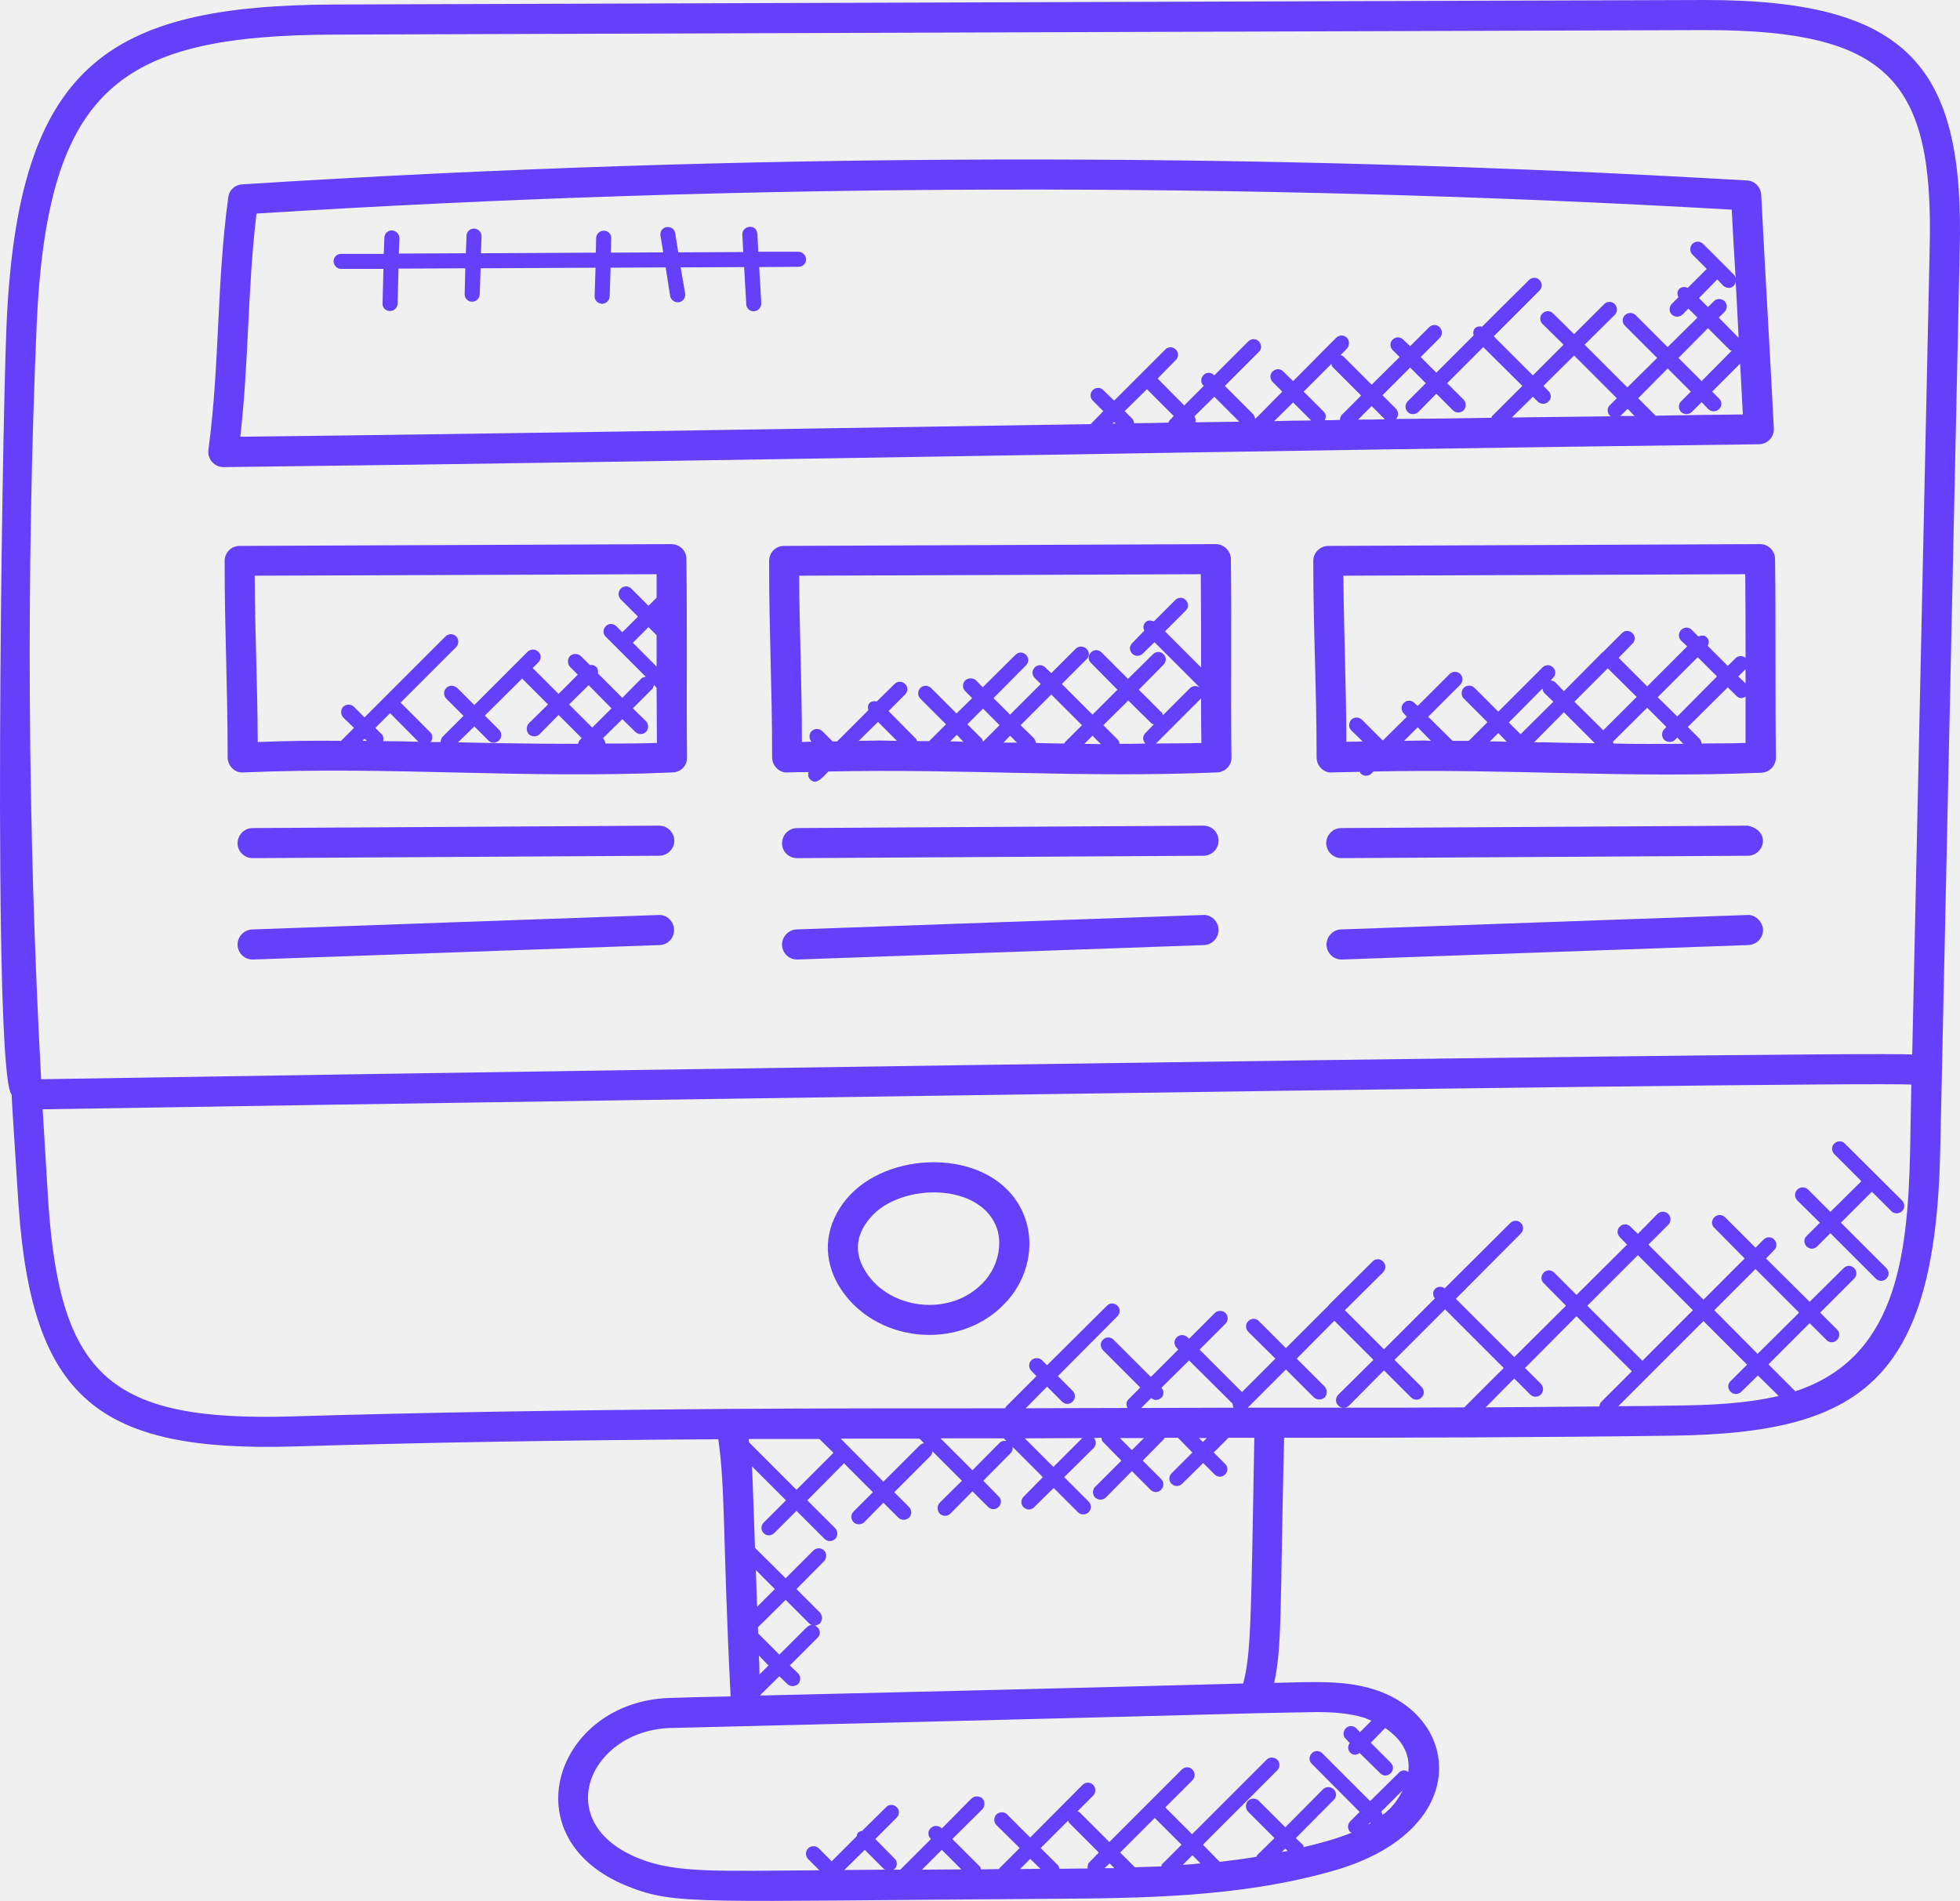
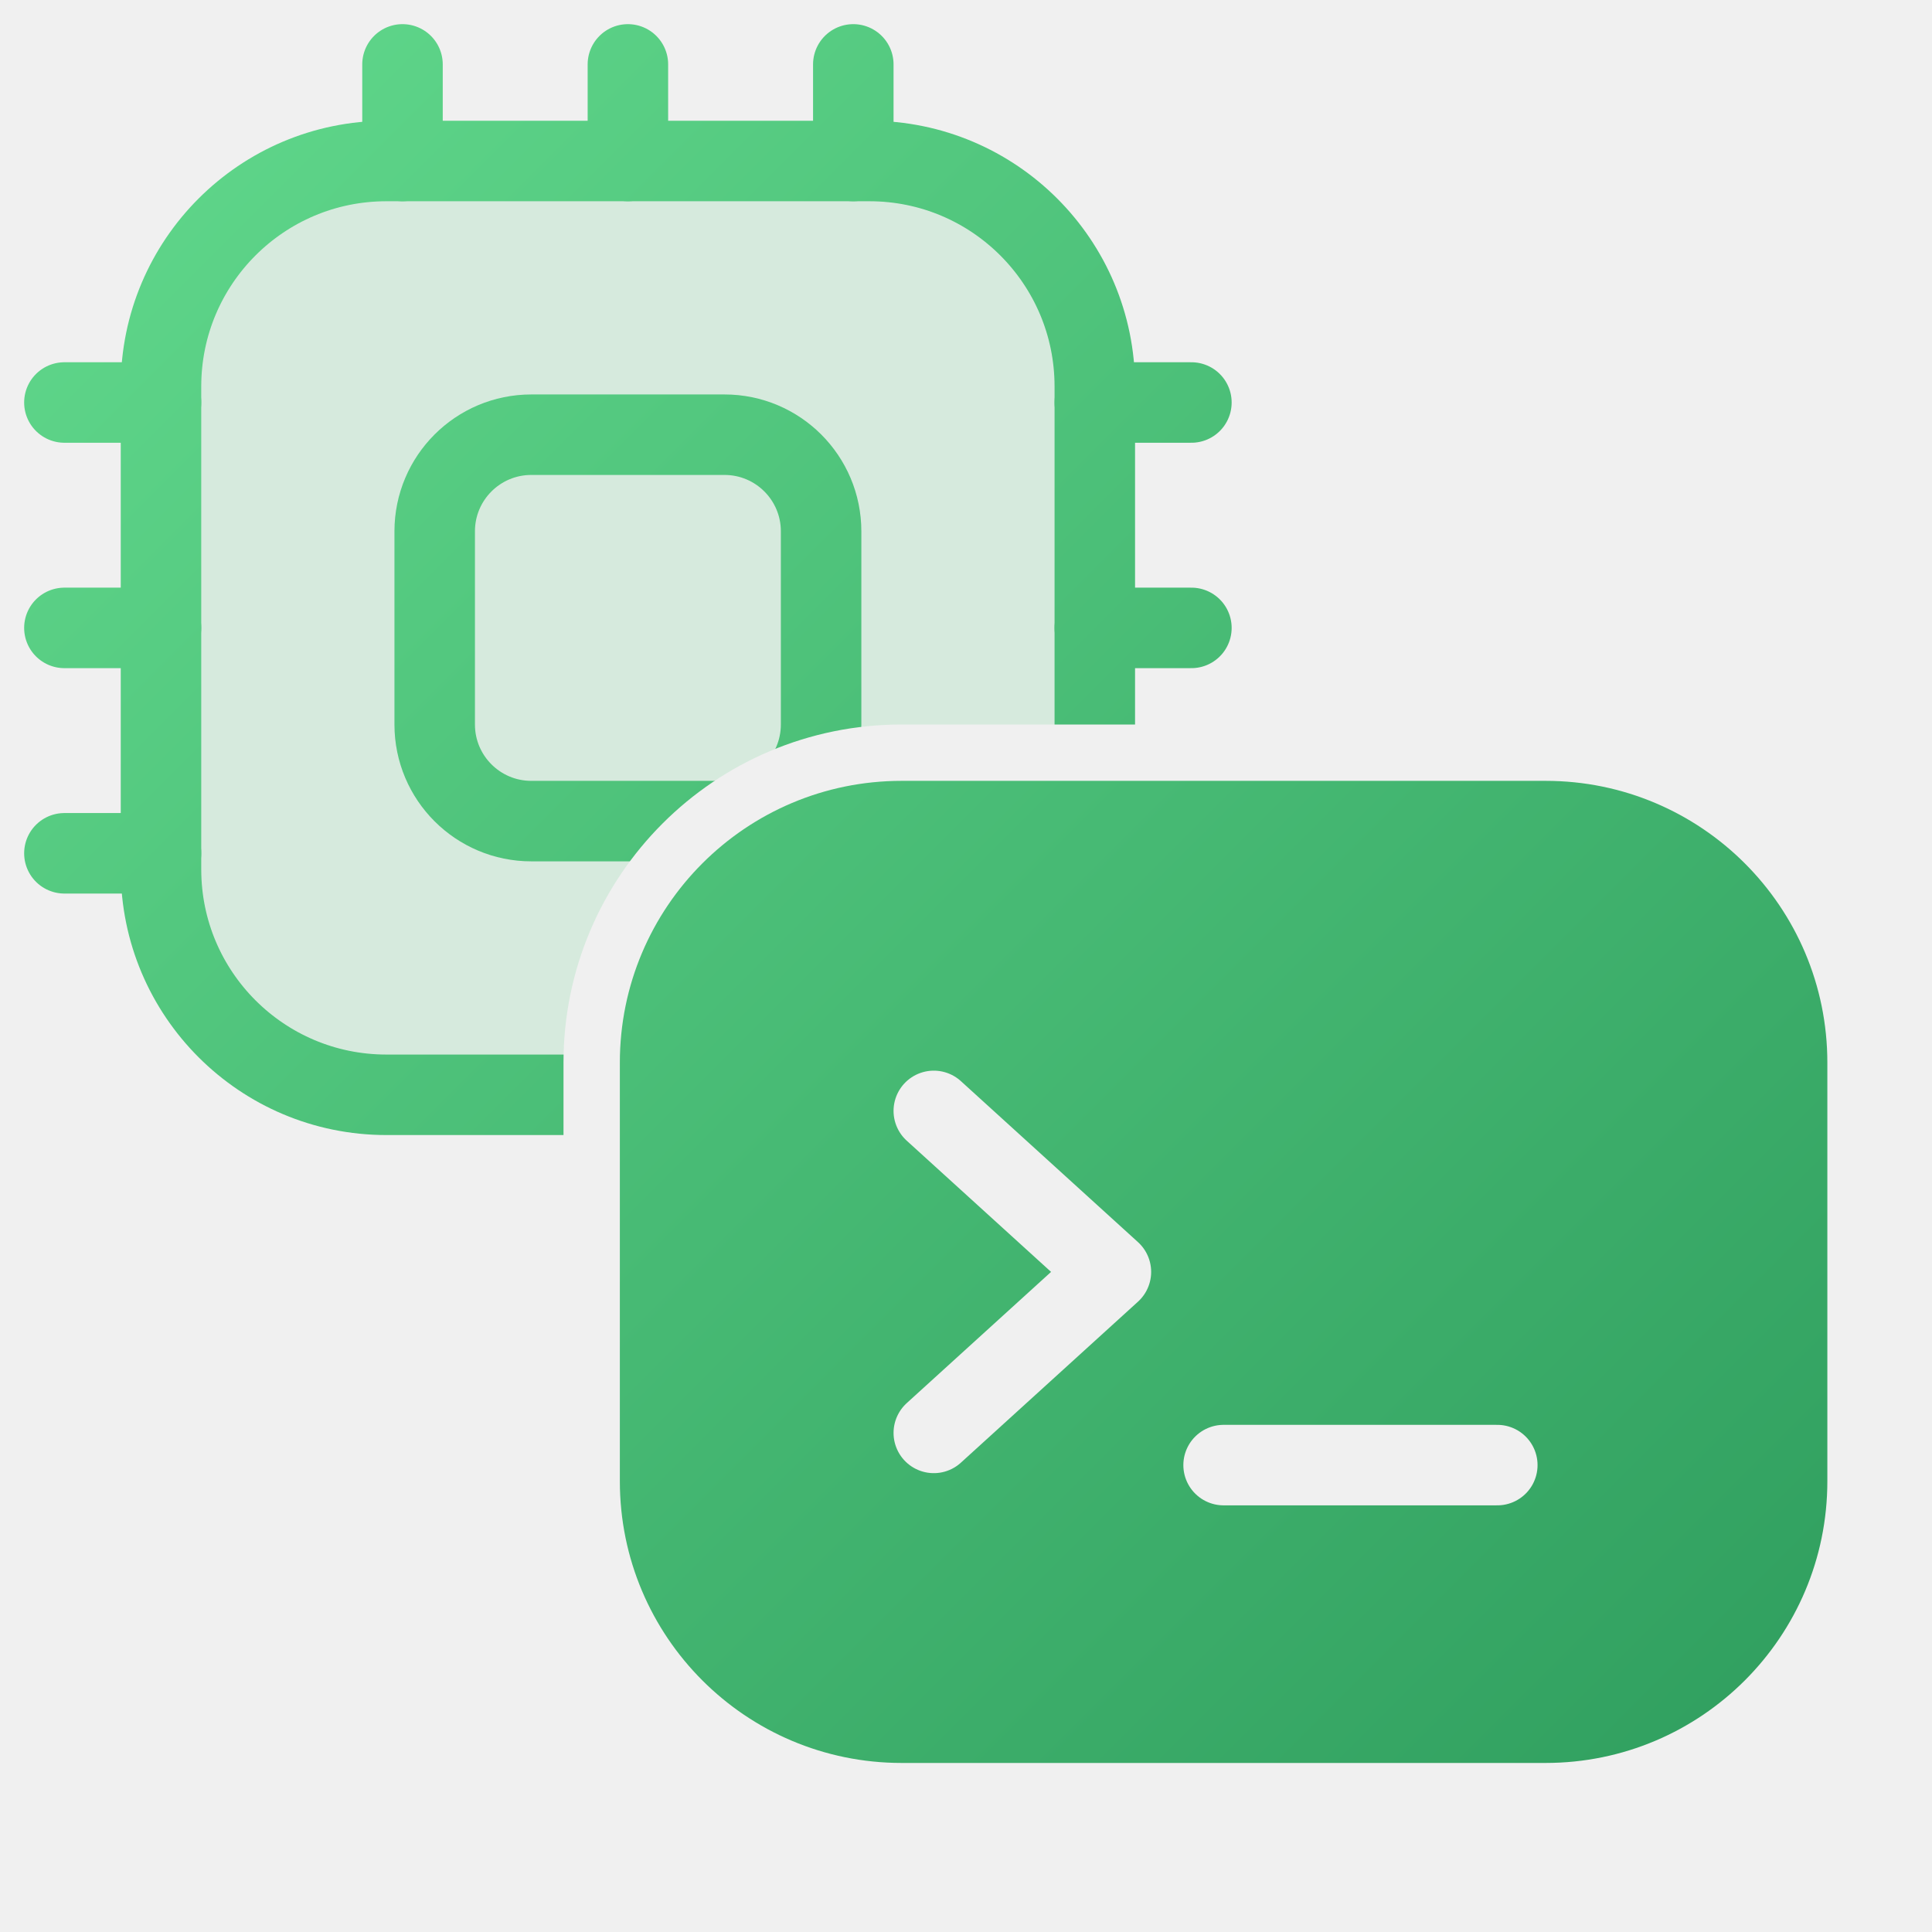
- <svg xmlns="http://www.w3.org/2000/svg" width="100" height="97" viewBox="0 0 100 97" fill="none">
-   <path d="M95.705 65.244L93.387 62.926L92.712 63.601C92.559 63.755 92.328 63.755 92.175 63.601C92.021 63.448 92.021 63.202 92.175 63.064L92.85 62.389L91.699 61.253C91.546 61.1 91.546 60.854 91.699 60.701C91.853 60.547 92.098 60.547 92.252 60.701L93.387 61.836L94.968 60.271L93.587 58.89C93.433 58.736 93.433 58.49 93.587 58.352C93.74 58.199 93.986 58.199 94.124 58.352L97.04 61.253C97.194 61.407 97.194 61.652 97.04 61.806C96.887 61.944 96.641 61.944 96.503 61.806L95.505 60.808L93.924 62.389L96.242 64.706C96.395 64.86 96.395 65.106 96.242 65.244C96.104 65.397 95.858 65.397 95.705 65.244Z" fill="#6440FB" />
-   <path d="M89.152 46.688C89.535 46.657 89.919 47.01 89.95 47.425C89.965 47.855 89.628 48.208 89.198 48.223L68.463 48.96H68.448C68.033 48.96 67.696 48.637 67.68 48.223C67.665 47.809 67.987 47.44 68.417 47.425L89.152 46.688Z" fill="#6440FB" />
-   <path d="M73.005 37.802L72.33 37.111L71.639 37.802C71.977 37.802 72.33 37.786 72.667 37.786C72.775 37.786 72.897 37.802 73.005 37.802ZM89.059 34.87C89.059 34.64 89.059 34.394 89.059 34.149L88.69 34.517L89.059 34.87ZM86.71 37.694C86.772 37.771 86.803 37.848 86.818 37.94C87.555 37.924 88.291 37.94 89.059 37.909C89.059 37.142 89.059 36.359 89.059 35.545C88.905 35.638 88.767 35.668 88.598 35.515L88.153 35.07L86.112 37.096L86.71 37.694ZM86.618 33.535L84.577 35.576L85.575 36.559L87.601 34.517L86.618 33.535ZM82.321 37.94C83.487 37.971 84.685 37.955 85.882 37.955L85.575 37.633L85.452 37.756C85.314 37.894 85.068 37.894 84.915 37.756C84.761 37.602 84.761 37.357 84.915 37.203L85.022 37.096L84.04 36.113L82.29 37.848C82.306 37.878 82.321 37.909 82.321 37.94ZM82.029 34.103L80.326 35.806L81.799 37.264L83.503 35.561L82.029 34.103ZM79.789 36.344L78.269 37.878H78.898C79.712 37.909 80.541 37.909 81.37 37.924L79.789 36.344ZM76.873 37.848L76.443 37.403L76.013 37.832C76.305 37.832 76.596 37.832 76.873 37.848ZM89.872 39.428C82.92 39.72 77.026 39.214 70.073 39.367L69.966 39.475C69.889 39.551 69.797 39.582 69.69 39.582C69.598 39.582 69.506 39.551 69.429 39.475C69.398 39.444 69.398 39.413 69.383 39.383C68.907 39.398 68.447 39.398 67.971 39.413C67.572 39.459 67.173 39.106 67.173 38.646C67.173 34.87 67.004 32.399 67.004 28.624C67.004 28.194 67.357 27.856 67.771 27.856L89.796 27.764C90.225 27.764 90.563 28.102 90.563 28.532C90.609 31.724 90.563 35.515 90.609 38.646C90.609 39.06 90.287 39.413 89.872 39.428ZM76.98 36.865L77.579 37.464L79.251 35.806L78.791 35.361C78.73 35.3 78.714 35.223 78.699 35.131L76.98 36.865ZM76.443 36.313L78.699 34.057C78.837 33.903 79.083 33.903 79.236 34.057C79.39 34.21 79.39 34.441 79.236 34.594L79.113 34.717C79.19 34.732 79.282 34.747 79.344 34.809L79.789 35.269L81.753 33.289H81.769L82.751 32.307C82.889 32.154 83.135 32.154 83.288 32.307C83.441 32.461 83.441 32.691 83.288 32.844L82.582 33.566L84.04 35.024L86.081 32.982L85.774 32.691C85.621 32.537 85.621 32.292 85.774 32.138C85.928 31.985 86.173 31.985 86.311 32.138L86.649 32.476C86.803 32.415 86.971 32.399 87.079 32.522C87.202 32.645 87.202 32.814 87.125 32.952L88.153 33.98L88.552 33.581C88.69 33.443 88.905 33.443 89.059 33.566C89.059 32.123 89.059 30.68 89.043 29.299L68.539 29.376C68.569 32.507 68.677 34.732 68.692 37.848C68.968 37.848 69.245 37.848 69.521 37.832L68.938 37.264C68.8 37.126 68.8 36.881 68.938 36.727C69.091 36.574 69.337 36.574 69.49 36.727L70.549 37.786L71.777 36.574L71.624 36.405C71.47 36.252 71.47 36.021 71.624 35.868C71.777 35.714 72.007 35.714 72.161 35.868L72.33 36.021L73.957 34.394C74.11 34.241 74.356 34.241 74.509 34.394C74.647 34.533 74.647 34.778 74.509 34.932L72.867 36.574L74.11 37.802H74.939L75.89 36.85L74.678 35.638C74.54 35.499 74.54 35.254 74.678 35.1C74.831 34.947 75.077 34.947 75.23 35.1L76.443 36.313Z" fill="#6440FB" />
-   <path d="M89.166 42.13C89.55 42.191 89.934 42.468 89.949 42.897C89.949 43.312 89.596 43.665 89.182 43.665L68.447 43.787H68.431C68.017 43.787 67.679 43.45 67.664 43.035C67.664 42.606 68.002 42.253 68.431 42.253L89.166 42.13Z" fill="#6440FB" />
-   <path d="M61.403 42.13C61.833 42.13 62.17 42.468 62.17 42.897C62.17 43.312 61.833 43.665 61.403 43.665L40.668 43.787C40.238 43.787 39.9 43.45 39.9 43.035C39.9 42.606 40.238 42.253 40.668 42.253L61.403 42.13Z" fill="#6440FB" />
-   <path d="M47.636 59.304C49.692 59.304 51.703 60.255 52.347 62.297C52.762 63.632 52.424 65.182 51.442 66.318C51.304 66.471 51.166 66.609 51.028 66.748C48.511 69.05 44.244 68.344 42.678 65.397C41.942 63.985 42.126 62.435 43.215 61.146C44.228 59.949 45.947 59.304 47.636 59.304ZM44.044 64.676C45.195 66.855 48.572 67.3 50.276 65.32C50.736 64.783 50.981 64.093 50.981 63.432C50.981 63.202 50.951 62.972 50.889 62.757C50.122 60.302 45.917 60.332 44.397 62.143C43.523 63.156 43.722 64.077 44.044 64.676Z" fill="#6440FB" />
-   <path d="M44.796 36.835L43.814 37.802C44.167 37.802 44.535 37.786 44.888 37.786C45.18 37.786 45.471 37.802 45.763 37.802L44.796 36.835ZM55.739 37.541L55.325 37.955C55.616 37.955 55.877 37.971 56.169 37.971L55.739 37.541ZM52.071 37.004L52.746 37.663C52.808 37.74 52.838 37.832 52.854 37.909C53.33 37.924 53.805 37.94 54.297 37.94C54.312 37.924 54.312 37.894 54.327 37.878L55.202 37.004L53.636 35.438L52.071 37.004ZM51.534 37.541L51.196 37.894H51.887L51.534 37.541ZM50.153 36.159L49.355 36.958L50.076 37.679C50.122 37.725 50.137 37.786 50.153 37.848L50.997 37.004L50.153 36.159ZM48.817 37.495L48.48 37.832C48.71 37.832 48.925 37.832 49.155 37.848L48.817 37.495ZM61.264 35.653L58.978 37.94C59.745 37.924 60.497 37.94 61.295 37.909C61.28 37.172 61.28 36.405 61.28 35.622C61.28 35.638 61.28 35.638 61.264 35.653ZM62.093 39.413C55.141 39.705 49.232 39.214 42.264 39.367C41.941 39.689 41.65 40.089 41.328 39.766C41.22 39.659 41.22 39.521 41.251 39.398C40.898 39.398 40.545 39.398 40.192 39.413C39.808 39.459 39.394 39.106 39.394 38.646C39.394 34.886 39.24 32.553 39.24 28.624C39.24 28.194 39.578 27.856 39.992 27.856L62.032 27.764C62.446 27.764 62.784 28.102 62.799 28.516C62.845 31.724 62.784 35.515 62.83 38.646C62.845 39.06 62.508 39.398 62.093 39.413ZM57.566 35.745L56.292 37.004L57.028 37.74C57.09 37.802 57.105 37.878 57.12 37.955C57.55 37.955 58.011 37.955 58.44 37.94C58.287 37.786 58.287 37.556 58.44 37.403L58.87 36.958C58.824 36.942 58.778 36.942 58.732 36.896L57.566 35.745ZM55.739 36.466L57.013 35.193L55.662 33.827C55.54 33.719 55.509 33.55 55.586 33.397C55.601 33.366 55.632 33.32 55.662 33.289C55.816 33.136 56.046 33.136 56.2 33.289L57.55 34.64L58.824 33.382C58.978 33.228 59.223 33.228 59.361 33.382C59.515 33.52 59.515 33.765 59.361 33.919L58.103 35.193L59.269 36.359C59.315 36.405 59.315 36.451 59.331 36.497L60.727 35.1C60.865 34.978 61.065 34.978 61.218 35.085L58.901 32.768L58.302 33.351C58.149 33.504 57.919 33.504 57.765 33.351C57.612 33.197 57.612 32.967 57.765 32.814L58.379 32.184C58.318 32.046 58.318 31.877 58.44 31.755C58.548 31.632 58.717 31.647 58.87 31.709L59.96 30.619C60.113 30.465 60.359 30.465 60.497 30.619C60.651 30.772 60.651 31.003 60.497 31.156L59.438 32.215L61.28 34.057C61.28 32.43 61.28 30.788 61.264 29.299L40.775 29.376C40.79 32.507 40.913 34.732 40.913 37.863C41.082 37.848 41.251 37.848 41.404 37.848C41.266 37.694 41.266 37.449 41.404 37.31C41.558 37.157 41.803 37.157 41.957 37.31L42.479 37.832H42.709L44.305 36.236C44.259 36.113 44.274 35.975 44.366 35.868C44.474 35.776 44.612 35.76 44.735 35.791L45.64 34.901C45.794 34.747 46.024 34.747 46.178 34.901C46.331 35.039 46.331 35.285 46.178 35.438L45.333 36.282L46.73 37.694C46.776 37.725 46.761 37.771 46.791 37.817H47.405L48.265 36.958L46.96 35.653C46.807 35.499 46.807 35.254 46.96 35.1C47.114 34.947 47.344 34.962 47.497 35.1L48.802 36.405L49.6 35.622L49.247 35.269C49.093 35.116 49.093 34.87 49.247 34.717C49.401 34.579 49.646 34.579 49.8 34.717L50.137 35.07L51.81 33.412C51.964 33.259 52.194 33.259 52.347 33.412C52.501 33.566 52.501 33.796 52.347 33.949L50.69 35.622L51.534 36.466L53.099 34.901L52.792 34.594C52.639 34.441 52.639 34.21 52.792 34.057C52.946 33.903 53.176 33.903 53.33 34.057L53.636 34.348L54.88 33.105C55.033 32.952 55.279 32.952 55.432 33.105C55.509 33.182 55.555 33.274 55.555 33.382C55.555 33.474 55.509 33.581 55.432 33.642L54.174 34.901L55.739 36.466Z" fill="#6440FB" />
-   <path d="M61.371 46.688C61.801 46.657 62.154 47.01 62.17 47.425C62.185 47.855 61.847 48.208 61.433 48.223L40.698 48.96C40.683 48.96 40.683 48.96 40.667 48.96C40.253 48.96 39.915 48.637 39.9 48.223C39.885 47.809 40.222 47.44 40.637 47.425L61.371 46.688Z" fill="#6440FB" />
-   <path d="M33.654 48.223L12.919 48.96C12.919 48.96 12.903 48.96 12.888 48.96C12.474 48.96 12.136 48.637 12.121 48.223C12.105 47.809 12.443 47.44 12.873 47.425L33.608 46.688C34.007 46.657 34.375 47.01 34.39 47.425C34.406 47.855 34.083 48.208 33.654 48.223Z" fill="#6440FB" />
-   <path d="M17.4 12.954H19.58L19.61 12.14C19.61 11.925 19.779 11.756 19.994 11.756C20.209 11.772 20.378 11.941 20.378 12.155L20.347 12.938L23.77 12.923L23.8 12.033C23.8 11.833 23.969 11.664 24.184 11.664C24.399 11.664 24.568 11.848 24.568 12.063L24.537 12.923L30.4 12.892L30.415 12.14C30.431 11.925 30.599 11.772 30.799 11.772H30.814C31.029 11.772 31.198 11.956 31.183 12.155L31.167 12.892L33.838 12.877L33.7 12.033C33.654 11.818 33.807 11.618 34.007 11.588C34.237 11.557 34.421 11.695 34.452 11.91L34.605 12.877L37.92 12.861L37.874 11.971C37.859 11.772 38.028 11.588 38.243 11.572C38.488 11.557 38.626 11.726 38.642 11.941L38.688 12.846H40.729C40.944 12.846 41.113 13.015 41.128 13.23C41.128 13.445 40.959 13.614 40.744 13.614L38.734 13.629L38.841 15.471C38.841 15.685 38.688 15.87 38.473 15.885C38.458 15.885 38.458 15.885 38.458 15.885C38.243 15.885 38.074 15.716 38.074 15.517L37.966 13.629L34.728 13.644L34.958 14.979C34.989 15.194 34.835 15.394 34.636 15.425C34.605 15.425 34.59 15.425 34.575 15.425C34.39 15.425 34.221 15.286 34.191 15.102L33.961 13.644L31.152 13.66L31.106 15.133C31.091 15.332 30.922 15.501 30.722 15.501H30.707C30.492 15.486 30.323 15.317 30.338 15.102L30.385 13.66L24.522 13.69L24.476 15.025C24.46 15.24 24.291 15.394 24.092 15.394H24.077C23.862 15.394 23.693 15.21 23.708 14.995L23.739 13.69L20.332 13.706L20.286 15.501C20.27 15.716 20.102 15.87 19.902 15.87C19.887 15.87 19.887 15.87 19.887 15.87C19.672 15.87 19.503 15.685 19.518 15.486L19.564 13.721H17.416H17.4C17.201 13.721 17.032 13.552 17.017 13.337C17.017 13.122 17.185 12.954 17.4 12.954Z" fill="#6440FB" />
-   <path d="M33.086 32L32.288 32.798L33.5 34.011C33.5 33.811 33.5 32.614 33.5 32.415L33.086 32ZM31.751 36.697L30.768 37.663L30.784 37.694C30.845 37.756 30.876 37.848 30.891 37.94C31.766 37.94 32.626 37.94 33.516 37.909C33.516 37.004 33.5 36.052 33.5 35.1L33.362 34.947C33.347 35.024 33.332 35.1 33.27 35.162L32.288 36.144L32.963 36.804C33.101 36.958 33.101 37.203 32.963 37.341C32.81 37.495 32.564 37.495 32.411 37.341L31.751 36.697ZM29.034 35.945L30.216 37.126L31.198 36.144L30.032 34.962L29.034 35.945ZM24.921 37.786L24.2 37.065L23.371 37.878C25.366 37.924 27.407 37.955 29.495 37.955C29.51 37.894 29.525 37.832 29.571 37.771L29.679 37.663L28.497 36.482L27.53 37.464C27.377 37.617 27.131 37.602 26.978 37.464C26.84 37.31 26.84 37.065 26.978 36.911L27.96 35.945L26.64 34.625L24.737 36.512L25.458 37.234C25.612 37.387 25.612 37.633 25.458 37.786C25.305 37.924 25.059 37.94 24.921 37.786ZM18.721 37.802L18.598 37.694L18.49 37.802H18.721ZM19.473 37.464C19.565 37.556 19.58 37.694 19.549 37.817C20.148 37.817 20.746 37.832 21.345 37.848L19.918 36.405C19.902 36.405 19.902 36.39 19.902 36.39L19.15 37.142L19.473 37.464ZM34.329 39.413C26.625 39.751 20.025 39.091 12.428 39.413C11.983 39.459 11.614 39.075 11.614 38.646C11.614 34.87 11.461 32.399 11.461 28.624C11.461 28.194 11.799 27.856 12.228 27.856L34.252 27.764C34.682 27.764 35.02 28.102 35.02 28.516C35.066 31.739 35.02 35.438 35.051 38.646C35.066 39.06 34.744 39.398 34.329 39.413ZM17.508 36.605C17.37 36.451 17.37 36.206 17.508 36.067C17.662 35.914 17.907 35.914 18.061 36.067L18.598 36.605L22.726 32.476C22.88 32.322 23.125 32.322 23.279 32.476C23.417 32.629 23.417 32.86 23.279 33.013L20.424 35.868H20.455L21.959 37.372C22.082 37.51 22.082 37.71 21.974 37.863H22.481C22.481 37.771 22.511 37.663 22.588 37.587L23.647 36.528L22.772 35.653C22.619 35.499 22.619 35.254 22.772 35.1C22.926 34.947 23.171 34.962 23.325 35.1L24.2 35.975L26.916 33.259C27.07 33.105 27.315 33.105 27.469 33.259C27.622 33.397 27.622 33.642 27.469 33.796L27.177 34.087L28.497 35.407L29.479 34.425L29.08 34.026C28.942 33.873 28.942 33.627 29.08 33.474C29.234 33.335 29.479 33.335 29.633 33.474L30.093 33.934C30.201 33.919 30.323 33.934 30.416 34.026C30.508 34.118 30.523 34.241 30.508 34.364L31.751 35.607L32.718 34.625C32.779 34.563 32.856 34.548 32.948 34.533L30.907 32.491C30.753 32.338 30.753 32.108 30.907 31.954C31.045 31.801 31.29 31.801 31.444 31.954L31.751 32.261L32.549 31.463L31.674 30.588C31.521 30.435 31.521 30.189 31.674 30.036C31.812 29.882 32.058 29.882 32.211 30.036L33.086 30.91L33.5 30.496C33.5 30.097 33.5 29.698 33.5 29.299L12.996 29.376C13.011 32.507 13.134 34.732 13.149 37.863C14.715 37.802 15.943 37.786 17.401 37.802L18.061 37.142L17.508 36.605Z" fill="#6440FB" />
-   <path d="M12.889 42.253L33.623 42.13C34.053 42.13 34.391 42.468 34.406 42.897C34.406 43.312 34.053 43.665 33.639 43.665L12.904 43.787C12.889 43.787 12.889 43.787 12.889 43.787C12.474 43.787 12.121 43.45 12.121 43.035C12.121 42.606 12.459 42.253 12.889 42.253Z" fill="#6440FB" />
-   <path d="M69.982 20.72L69.291 21.41C69.752 21.41 70.212 21.41 70.657 21.395L69.982 20.72ZM68.478 21.149L69.445 20.182L67.987 18.724C67.956 18.678 67.941 18.617 67.925 18.571L66.513 19.983L67.541 21.011C67.664 21.134 67.664 21.303 67.588 21.441C67.849 21.441 68.109 21.441 68.37 21.425C68.355 21.333 68.401 21.226 68.478 21.149ZM66.897 21.456L65.976 20.535L65.009 21.487C65.638 21.471 66.268 21.456 66.897 21.456ZM60.942 21.241C61.003 21.349 61.019 21.441 60.988 21.548C61.74 21.533 62.477 21.533 63.229 21.517L61.955 20.244L60.942 21.241ZM57.381 20.98L57.765 21.364C57.826 21.425 57.857 21.517 57.857 21.594C58.44 21.594 59.039 21.579 59.622 21.564C59.637 21.533 59.637 21.471 59.683 21.441L59.883 21.226L58.532 19.875C58.517 19.86 58.532 19.86 58.517 19.86L57.381 20.98ZM56.921 21.61L56.844 21.533L56.752 21.61H56.921ZM87.617 14.258L86.68 15.21L87.141 15.67L87.448 15.363C87.586 15.225 87.831 15.225 87.985 15.363C88.138 15.517 88.138 15.762 87.985 15.916L87.693 16.207L88.706 17.235C88.675 16.698 88.568 14.488 88.553 14.381C88.476 14.734 88.123 14.764 87.923 14.58L87.617 14.258ZM87.141 16.744L85.637 18.264L86.818 19.446L88.353 17.895C88.323 17.88 88.276 17.88 88.246 17.849L87.141 16.744ZM83.58 20.32L84.47 21.211C85.944 21.18 87.448 21.165 88.921 21.149C88.875 20.29 88.829 19.415 88.783 18.555L87.356 19.983L87.709 20.336C87.862 20.489 87.862 20.72 87.709 20.873C87.555 21.026 87.309 21.026 87.156 20.873L86.818 20.52L86.312 21.026C86.158 21.165 85.928 21.165 85.775 21.026C85.621 20.873 85.621 20.627 85.775 20.474L86.266 19.983L85.084 18.801L83.58 20.32ZM83.043 20.858L82.69 21.211C82.674 21.226 82.644 21.226 82.628 21.226H83.396L83.043 20.858ZM76.213 17.159L78.208 19.154L79.774 17.588L78.699 16.529C78.546 16.376 78.546 16.131 78.699 15.992C78.853 15.839 79.098 15.839 79.237 15.992L80.311 17.051L81.846 15.517C81.999 15.363 82.229 15.363 82.383 15.517C82.536 15.67 82.536 15.916 82.383 16.069L80.848 17.588L83.028 19.768L84.547 18.264L82.905 16.622C82.751 16.468 82.751 16.223 82.905 16.084C83.058 15.931 83.304 15.931 83.457 16.084L85.084 17.711L86.603 16.207L86.143 15.747L85.836 16.054C85.683 16.192 85.452 16.192 85.299 16.054C85.145 15.9 85.145 15.655 85.299 15.501L85.637 15.164C85.56 15.025 85.56 14.857 85.683 14.734C85.805 14.626 85.974 14.626 86.112 14.688L87.079 13.721L86.343 12.984C86.204 12.831 86.204 12.601 86.343 12.447C86.496 12.293 86.742 12.293 86.895 12.447L88.476 14.028C88.522 14.074 88.522 14.135 88.553 14.197C88.476 13.03 88.415 11.848 88.353 10.697C63.367 9.27 38.058 9.331 13.087 10.897C12.627 14.703 12.704 18.417 12.259 22.285C25.627 22.131 39.209 21.901 55.647 21.64L56.291 20.98L55.754 20.443C55.601 20.29 55.601 20.059 55.754 19.906C55.908 19.753 56.153 19.753 56.291 19.906L56.844 20.443L59.453 17.834C59.591 17.681 59.837 17.681 59.99 17.834C60.144 17.988 60.144 18.233 59.99 18.371L59.054 19.323H59.069L60.42 20.689L61.418 19.691L61.402 19.676C61.249 19.538 61.249 19.292 61.402 19.139C61.541 18.985 61.786 18.985 61.94 19.139L61.955 19.154L63.689 17.42C63.843 17.266 64.088 17.266 64.226 17.42C64.38 17.573 64.38 17.819 64.226 17.957L62.492 19.691L63.935 21.134C63.996 21.211 64.027 21.287 64.042 21.379L65.424 19.983L64.932 19.492C64.779 19.338 64.779 19.093 64.932 18.954C65.086 18.801 65.331 18.801 65.469 18.954L65.976 19.446L68.171 17.235C68.324 17.082 68.57 17.082 68.723 17.235C68.861 17.389 68.861 17.634 68.723 17.788L68.386 18.126C68.432 18.141 68.493 18.141 68.539 18.187L69.982 19.63L71.409 18.218L71.056 17.865C70.903 17.711 70.903 17.466 71.056 17.328C71.21 17.174 71.44 17.174 71.593 17.328L71.946 17.665L72.913 16.698C73.067 16.545 73.312 16.545 73.45 16.698C73.604 16.852 73.604 17.097 73.45 17.251L72.484 18.218L73.282 19.016L75.185 17.113C75.154 16.99 75.154 16.852 75.261 16.744C75.354 16.652 75.492 16.637 75.615 16.668L78.009 14.289C78.162 14.135 78.408 14.135 78.546 14.289C78.699 14.442 78.699 14.672 78.546 14.826L76.213 17.159ZM76.121 21.241L77.671 19.691L75.676 17.711L73.834 19.553L74.678 20.397C74.816 20.551 74.816 20.781 74.678 20.934C74.525 21.088 74.279 21.088 74.126 20.934L73.282 20.09L72.361 21.026C72.207 21.165 71.962 21.165 71.824 21.026C71.67 20.873 71.67 20.627 71.824 20.474L72.744 19.553L71.946 18.755L70.534 20.167L71.225 20.858C71.363 21.011 71.363 21.241 71.225 21.379C72.852 21.364 74.463 21.349 76.09 21.318C76.106 21.287 76.106 21.257 76.121 21.241ZM77.134 21.303C78.822 21.287 80.51 21.257 82.199 21.241C82.183 21.226 82.153 21.226 82.137 21.211C81.984 21.057 81.984 20.811 82.137 20.673L82.49 20.32L80.311 18.141L78.745 19.691L79.006 19.952C79.16 20.105 79.16 20.351 79.006 20.489C78.853 20.643 78.607 20.643 78.454 20.489L78.208 20.244L77.134 21.303ZM89.734 22.669C63.935 22.976 37.26 23.528 11.414 23.835C11.399 23.835 11.399 23.835 11.399 23.835C10.939 23.835 10.57 23.421 10.632 22.96C11.215 18.648 11.046 14.473 11.645 10.068C11.691 9.7 11.982 9.423 12.351 9.408C37.828 7.781 63.658 7.72 89.136 9.209C89.52 9.224 89.827 9.531 89.857 9.93C90.057 13.905 90.318 18.172 90.502 21.87C90.517 22.3 90.18 22.669 89.734 22.669Z" fill="#6440FB" />
-   <path d="M69.936 93.023L69.905 92.993L69.798 93.1C69.859 93.069 69.89 93.054 69.936 93.023ZM70.458 92.455L70.488 92.471C70.519 92.517 70.519 92.563 70.534 92.609C70.611 92.547 70.703 92.501 70.765 92.425C71.087 92.148 71.363 91.765 71.563 91.35L70.458 92.455ZM65.393 94.497C65.5 94.481 65.592 94.466 65.7 94.451L65.577 94.328L65.393 94.497ZM42.893 73.409L45.072 75.603L46.945 73.731C47.006 73.67 47.083 73.654 47.144 73.639L46.914 73.409C45.563 73.409 44.228 73.409 42.893 73.409ZM44.121 94.389L43.077 95.418L45.195 95.402C45.164 95.387 45.134 95.402 45.103 95.371L44.121 94.389ZM38.212 73.593L40.637 76.018L42.525 74.13L41.803 73.424C40.606 73.424 39.394 73.424 38.197 73.424C38.197 73.486 38.212 73.531 38.212 73.593ZM38.626 81.988L39.532 81.083L38.565 80.116C38.58 80.73 38.611 81.359 38.626 81.988ZM38.688 83.354L39.762 84.428L41.159 83.032C41.251 82.955 41.343 82.909 41.419 82.909C41.373 82.894 41.312 82.878 41.281 82.832L40.084 81.635L38.672 83.032C38.672 83.139 38.672 83.247 38.688 83.354ZM38.749 85.441L39.209 84.981L38.718 84.475C38.734 84.797 38.749 85.119 38.749 85.441ZM54.496 92.9L53.099 94.297L53.974 95.172C54.02 95.218 54.035 95.295 54.051 95.356C54.527 95.356 55.018 95.341 55.493 95.341C55.478 95.218 55.493 95.111 55.586 95.019L56.061 94.527L54.542 93.008C54.511 92.977 54.527 92.947 54.496 92.9ZM52.286 73.393L53.744 74.851L55.217 73.378C54.235 73.378 53.268 73.393 52.286 73.393ZM52.562 94.85L52.04 95.371L53.084 95.356L52.562 94.85ZM47.988 73.393L49.615 75.02L51.012 73.608C51.104 73.531 51.227 73.501 51.35 73.531L51.212 73.393C50.137 73.393 49.063 73.393 47.988 73.393ZM47.037 95.402L49.047 95.387L48.05 94.389L47.037 95.402ZM65.608 69.879L63.659 71.828H64.764H68.555C70.581 71.828 72.622 71.828 74.709 71.813L76.72 69.802L73.727 66.809L71.148 69.388L72.53 70.769C72.683 70.922 72.683 71.168 72.53 71.306C72.391 71.46 72.146 71.46 71.993 71.306L70.611 69.925L68.831 71.721C68.754 71.797 68.662 71.828 68.555 71.828C68.447 71.828 68.355 71.797 68.278 71.721C68.125 71.567 68.125 71.321 68.278 71.168L70.074 69.388L68.079 67.392L66.16 69.326L67.588 70.754C67.726 70.907 67.726 71.153 67.588 71.306C67.434 71.444 67.189 71.444 67.035 71.306L65.608 69.879ZM61.172 73.378L61.372 73.578L61.571 73.378H61.172ZM60.835 94.665L60.343 95.157C60.635 95.141 60.942 95.111 61.249 95.08L60.835 94.665ZM58.225 71.843L62.937 71.828C62.907 71.766 62.891 71.705 62.891 71.628L60.666 69.418L59.254 70.815C59.392 70.953 59.392 71.183 59.254 71.321C59.116 71.444 58.916 71.49 58.732 71.337L58.225 71.843ZM58.916 92.762L57.151 94.527L57.903 95.279C58.348 95.264 58.793 95.249 59.254 95.233C59.269 95.187 59.254 95.157 59.284 95.126L60.282 94.128L58.916 92.762ZM57.136 73.378L57.75 73.992L58.364 73.378H57.136ZM56.859 95.325L56.614 95.08L56.353 95.325H56.859ZM57.212 74.529L56.307 73.608C56.23 73.547 56.2 73.455 56.2 73.363C56.077 73.363 55.939 73.378 55.816 73.378C55.939 73.516 55.939 73.731 55.8 73.885L54.296 75.373L55.54 76.616C55.693 76.77 55.693 77.016 55.54 77.169C55.386 77.307 55.141 77.307 55.002 77.169L53.759 75.926L52.762 76.908C52.623 77.061 52.378 77.061 52.224 76.908C52.071 76.77 52.071 76.524 52.224 76.371L53.207 75.373L51.657 73.823C51.672 73.946 51.657 74.053 51.565 74.145L50.168 75.557L50.951 76.356C51.104 76.494 51.104 76.739 50.951 76.893C50.797 77.046 50.567 77.046 50.413 76.893L49.615 76.095L48.495 77.23C48.341 77.384 48.096 77.384 47.942 77.23C47.804 77.077 47.804 76.831 47.942 76.678L49.078 75.557L47.574 74.053C47.559 74.13 47.543 74.207 47.497 74.268L45.625 76.141L46.377 76.893C46.53 77.046 46.53 77.292 46.377 77.445C46.223 77.583 45.978 77.583 45.84 77.445L45.072 76.678L44.09 77.675C43.937 77.814 43.691 77.814 43.553 77.675C43.399 77.522 43.399 77.276 43.553 77.123L44.535 76.141L43.062 74.667L41.189 76.555L42.617 77.982C42.755 78.136 42.755 78.366 42.617 78.52C42.463 78.673 42.218 78.673 42.064 78.52L40.637 77.092L39.501 78.228C39.348 78.381 39.102 78.381 38.964 78.228C38.81 78.09 38.81 77.844 38.964 77.691L40.1 76.555L38.365 74.821C38.396 75.22 38.504 78.612 38.519 78.98L40.084 80.53L41.496 79.118C41.65 78.965 41.895 78.965 42.049 79.118C42.187 79.256 42.187 79.502 42.049 79.655L40.637 81.083L41.834 82.28C41.972 82.433 41.972 82.679 41.834 82.832C41.757 82.909 41.665 82.94 41.573 82.94C41.803 83.047 41.941 83.339 41.711 83.569L40.299 84.981L40.714 85.38C40.867 85.534 40.867 85.779 40.714 85.933C40.56 86.071 40.315 86.071 40.176 85.933L39.762 85.534L38.81 86.47C38.81 86.47 38.795 86.47 38.795 86.485V86.516C40.33 86.485 56.307 86.101 63.428 85.902C63.827 84.367 63.827 82.786 63.996 73.363H62.676L61.924 74.115L62.508 74.698C62.661 74.851 62.661 75.082 62.508 75.235C62.354 75.389 62.124 75.389 61.97 75.235L61.387 74.652L60.313 75.711C60.159 75.864 59.914 75.864 59.776 75.711C59.622 75.573 59.622 75.327 59.776 75.174L60.835 74.115L60.098 73.363H59.407C59.392 73.393 59.392 73.439 59.361 73.455L58.302 74.529L59.238 75.465C59.392 75.619 59.392 75.864 59.238 76.018C59.1 76.171 58.855 76.171 58.701 76.018L57.75 75.066L56.414 76.417C56.261 76.555 56.031 76.555 55.877 76.417C55.724 76.263 55.724 76.018 55.877 75.864L57.212 74.529ZM34.206 88.173C30.078 88.296 28.021 93.008 32.61 94.834C34.513 95.586 36.554 95.464 41.803 95.433L41.235 94.865C41.082 94.712 41.082 94.466 41.235 94.312C41.389 94.159 41.634 94.174 41.773 94.312L42.432 94.972L43.706 93.699C43.722 93.637 43.722 93.561 43.783 93.514C43.829 93.453 43.906 93.438 43.983 93.422L45.211 92.21C45.349 92.056 45.594 92.056 45.748 92.21C45.901 92.348 45.901 92.594 45.748 92.747L44.658 93.837L45.64 94.834C45.794 94.972 45.794 95.218 45.64 95.371C45.625 95.387 45.594 95.387 45.563 95.402H45.932L47.497 93.837L47.482 93.821C47.328 93.668 47.328 93.422 47.482 93.284C47.635 93.131 47.881 93.131 48.035 93.284L48.05 93.299L49.569 91.765C49.723 91.627 49.968 91.627 50.122 91.765C50.26 91.918 50.26 92.164 50.122 92.317L48.587 93.837L49.984 95.233C50.03 95.264 50.03 95.325 50.045 95.387L50.951 95.371C50.951 95.371 50.951 95.371 50.966 95.356L52.025 94.297L50.843 93.131C50.69 92.977 50.69 92.732 50.843 92.578C50.997 92.44 51.242 92.44 51.38 92.578L52.562 93.76L55.233 91.074C55.386 90.921 55.632 90.921 55.77 91.074C55.923 91.228 55.923 91.473 55.77 91.627L54.972 92.425C55.002 92.44 55.048 92.44 55.079 92.471L56.599 93.99L60.297 90.291C60.451 90.138 60.696 90.138 60.835 90.291C60.988 90.445 60.988 90.69 60.835 90.844L59.453 92.225L60.819 93.591L64.626 89.785C64.764 89.647 65.009 89.647 65.163 89.785C65.316 89.938 65.316 90.184 65.163 90.337L63.643 91.857L61.372 94.128L62.231 95.003C62.861 94.926 63.49 94.85 64.104 94.742C64.119 94.727 64.119 94.696 64.134 94.665L65.025 93.791L63.674 92.44C63.536 92.287 63.536 92.041 63.674 91.888C63.827 91.734 64.073 91.749 64.226 91.888L65.577 93.238L67.496 91.304C67.649 91.151 67.895 91.151 68.048 91.304C68.201 91.458 68.201 91.703 68.048 91.841L66.114 93.791L66.483 94.144C66.513 94.174 66.498 94.22 66.513 94.251C66.836 94.174 67.158 94.098 67.48 94.005C67.941 93.883 68.462 93.714 68.969 93.514C68.938 93.499 68.907 93.499 68.892 93.484C68.739 93.33 68.739 93.085 68.892 92.931L69.368 92.455L66.928 90C66.774 89.862 66.774 89.616 66.928 89.463C67.066 89.309 67.311 89.309 67.465 89.463L69.905 91.903L71.379 90.445C71.517 90.307 71.701 90.307 71.854 90.414C71.962 89.447 71.486 88.726 70.672 88.173L69.936 88.925L70.949 89.938C71.317 90.307 70.765 90.844 70.412 90.475L69.368 89.447C69.184 89.585 69.015 89.555 68.892 89.432C68.754 89.294 68.754 89.094 68.862 88.941L68.662 88.726C68.508 88.588 68.508 88.342 68.662 88.189C68.8 88.035 69.046 88.035 69.199 88.189L69.383 88.388L69.966 87.805C69.859 87.759 69.752 87.698 69.66 87.667C68.877 87.421 68.033 87.36 67.173 87.36C66.866 87.36 64.012 87.421 64.012 87.421C59.745 87.544 34.482 88.173 34.206 88.173ZM87.463 66.855L89.673 69.081L91.791 66.978L89.566 64.752L87.463 66.855ZM98.452 12.693C98.667 4.129 96.411 1.535 86.987 1.535L17.078 1.765C6.227 1.811 2.405 4.313 1.868 16.637C1.331 29.33 1.408 42.253 2.098 55.068C3.633 55.037 94.984 53.595 97.562 53.809L98.452 12.693ZM86.911 67.408L82.567 71.751C83.503 71.751 84.424 71.736 85.36 71.721C87.31 71.705 89.121 71.613 90.748 71.229L89.689 70.186L88.844 71.014C88.691 71.168 88.445 71.168 88.292 71.014C88.138 70.861 88.138 70.615 88.292 70.477L89.136 69.633L86.911 67.408ZM80.986 66.625L83.795 69.434L86.373 66.855L83.565 64.046L80.986 66.625ZM77.257 69.249L79.897 66.625L78.761 65.474C78.607 65.336 78.607 65.09 78.761 64.937C78.899 64.783 79.144 64.783 79.298 64.937L80.434 66.073L83.012 63.509L82.644 63.126C82.49 62.972 82.49 62.727 82.644 62.589C82.782 62.435 83.028 62.435 83.181 62.589L83.565 62.957L84.562 61.944C84.716 61.79 84.961 61.79 85.115 61.944C85.268 62.097 85.268 62.343 85.115 62.496L84.102 63.509L86.911 66.318L89.013 64.215L87.463 62.65C87.31 62.512 87.31 62.266 87.463 62.113C87.617 61.959 87.862 61.959 88.016 62.113L89.566 63.663L89.98 63.248C90.134 63.095 90.379 63.095 90.517 63.248C90.671 63.402 90.671 63.648 90.517 63.786L90.103 64.215L92.328 66.425L94.063 64.707C94.216 64.553 94.446 64.553 94.6 64.707C94.753 64.86 94.753 65.09 94.6 65.244L92.865 66.978L93.725 67.838C93.879 67.976 93.879 68.221 93.725 68.375C93.572 68.528 93.326 68.528 93.188 68.375L92.328 67.515L90.226 69.618L91.576 70.968V70.999C96.687 69.326 97.332 64.292 97.454 58.752L97.516 55.344C96.257 55.237 71.547 55.559 47.589 55.912C24.905 56.234 2.927 56.587 2.175 56.603C2.267 58.199 2.375 59.81 2.467 61.407C3.081 70.247 5.644 72.549 14.914 72.273C21.621 72.073 28.942 71.951 37.291 71.889C41.972 71.859 46.623 71.859 51.288 71.859C51.304 71.828 51.304 71.782 51.334 71.766L52.884 70.216L52.623 69.956C52.47 69.802 52.47 69.556 52.623 69.403C52.777 69.265 53.023 69.265 53.161 69.403L53.422 69.664L53.682 69.403L56.476 66.625C56.614 66.472 56.859 66.472 57.013 66.625C57.166 66.778 57.166 67.009 57.013 67.162L53.974 70.216L54.726 70.968C54.88 71.122 54.88 71.368 54.726 71.521C54.573 71.674 54.342 71.674 54.189 71.521L53.422 70.754L52.332 71.859C53.191 71.859 55.509 71.843 57.519 71.843C57.458 71.705 57.443 71.536 57.566 71.413L58.179 70.8L56.276 68.897C56.123 68.743 56.123 68.497 56.276 68.359C56.414 68.206 56.66 68.206 56.813 68.359L58.717 70.262L60.113 68.866L60.036 68.774C59.883 68.62 59.883 68.39 60.036 68.237C60.19 68.083 60.435 68.083 60.589 68.237L60.666 68.313L61.986 66.993C62.124 66.855 62.369 66.855 62.523 66.993C62.676 67.147 62.676 67.392 62.523 67.546L61.203 68.866L63.367 71.03L65.071 69.326L63.689 67.96C63.536 67.807 63.536 67.561 63.689 67.408C63.843 67.254 64.073 67.254 64.226 67.408L65.608 68.789L67.802 66.594V66.579L70.028 64.369C70.166 64.215 70.412 64.215 70.565 64.369C70.719 64.522 70.719 64.768 70.565 64.921L68.616 66.855L70.611 68.85L73.205 66.257C73.097 66.103 73.082 65.904 73.22 65.766C73.358 65.627 73.558 65.627 73.711 65.735L77.057 62.404C77.211 62.251 77.456 62.251 77.594 62.404C77.748 62.542 77.748 62.788 77.594 62.941L74.279 66.272L77.257 69.249ZM85.391 73.255C78.577 73.347 71.839 73.363 65.516 73.363C65.301 82.157 65.424 83.937 65.009 85.871C66.943 85.825 68.585 85.718 70.12 86.209C74.617 87.636 75.108 93.514 67.895 95.494C63.152 96.829 58.149 96.86 53.314 96.891C35.649 96.998 34.482 97.229 32.057 96.262C25.934 93.837 28.358 86.807 34.175 86.639C35.204 86.608 36.232 86.577 37.276 86.562C36.877 78.719 37.015 75.926 36.646 73.439C28.589 73.486 21.483 73.608 14.975 73.808C5.014 74.099 1.638 71.368 0.947 61.514C0.917 60.946 0.61 56.449 0.594 55.851C-0.388 54.868 0.088 22.362 0.333 16.576C0.917 3.284 5.49 0.276 17.078 0.23L86.987 0C97.47 0 100.217 3.469 99.987 12.739L98.989 58.782C98.728 70.523 94.891 73.117 85.391 73.255ZM77.257 70.339L75.799 71.813C77.717 71.797 79.651 71.782 81.6 71.766C81.615 71.674 81.631 71.598 81.692 71.536L83.258 69.971L80.434 67.162L77.809 69.802L78.623 70.615C78.761 70.769 78.761 70.999 78.623 71.153C78.469 71.306 78.224 71.306 78.07 71.153L77.257 70.339Z" fill="#6440FB" />
+ <svg xmlns="http://www.w3.org/2000/svg" width="120" height="120" viewBox="0 0 120 120" fill="none" role="img" aria-labelledby="it-software-t">
+   <defs>
+     <linearGradient id="it-software-g" gradientUnits="userSpaceOnUse" x1="8" y1="8" x2="112" y2="112">
+       <stop stop-color="#5FD68A" />
+       <stop offset="1" stop-color="#2F9E5E" />
+     </linearGradient>
+     <mask id="it-software-gap" maskUnits="userSpaceOnUse" x="0" y="0" width="120" height="120">
+       <rect width="120" height="120" fill="#fff" />
+       <rect x="40" y="50" width="72" height="58" rx="16" fill="#000" stroke="#000" stroke-width="10" stroke-linejoin="round" />
+     </mask>
+     <mask id="it-software-cut" maskUnits="userSpaceOnUse" x="0" y="0" width="120" height="120">
+       <rect width="120" height="120" fill="#fff" />
+       <path d="M58 69L69 79L58 89" stroke="#000" stroke-width="5" stroke-linecap="round" stroke-linejoin="round" fill="none" />
+       <path d="M76 91H93" stroke="#000" stroke-width="5" stroke-linecap="round" stroke-linejoin="round" fill="none" />
+     </mask>
+   </defs>
+   <g mask="url(#it-software-gap)">
+     <g fill="#50C878" fill-opacity=".16" stroke="url(#it-software-g)" stroke-width="5" stroke-linejoin="round">
+       <rect x="10" y="10" width="58" height="58" rx="14" />
+     </g>
+     <g stroke="url(#it-software-g)" stroke-width="5" stroke-linecap="round" stroke-linejoin="round">
+       <rect x="27" y="27" width="24" height="24" rx="6" />
+       <path d="M4 25H10M4 39H10M4 53H10M25 4V10M39 4V10M53 4V10M68 25H74M68 39H74" />
+     </g>
+   </g>
+   <g mask="url(#it-software-cut)">
+     <rect x="40" y="50" width="72" height="58" rx="16" fill="url(#it-software-g)" stroke="url(#it-software-g)" stroke-width="3" stroke-linejoin="round" />
+   </g>
</svg>
